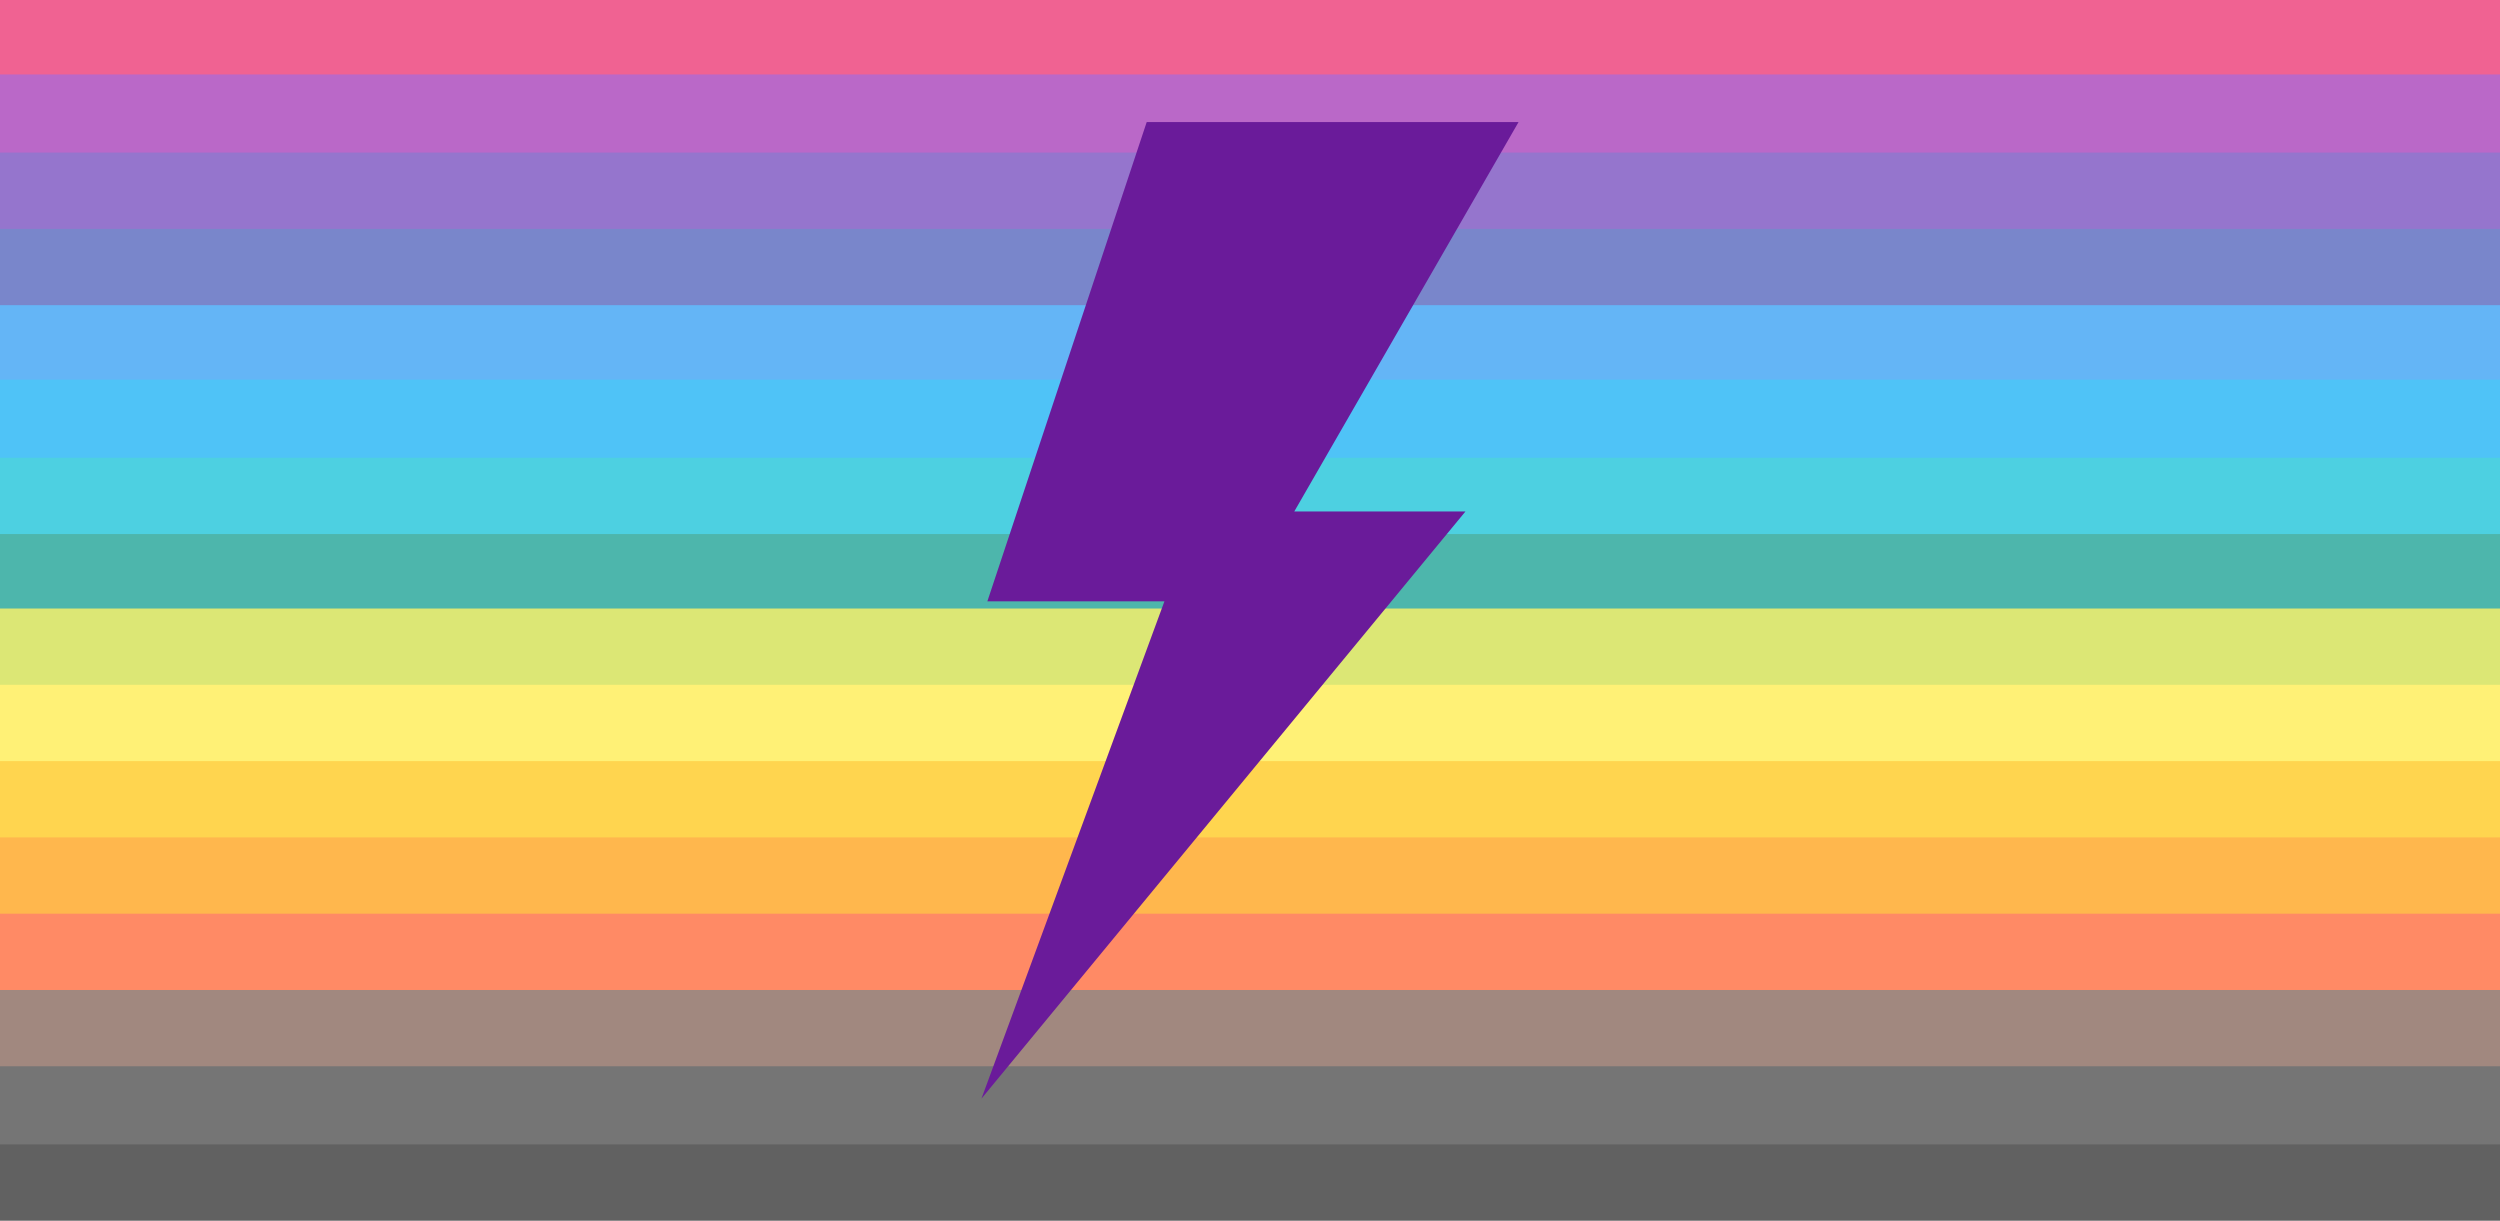
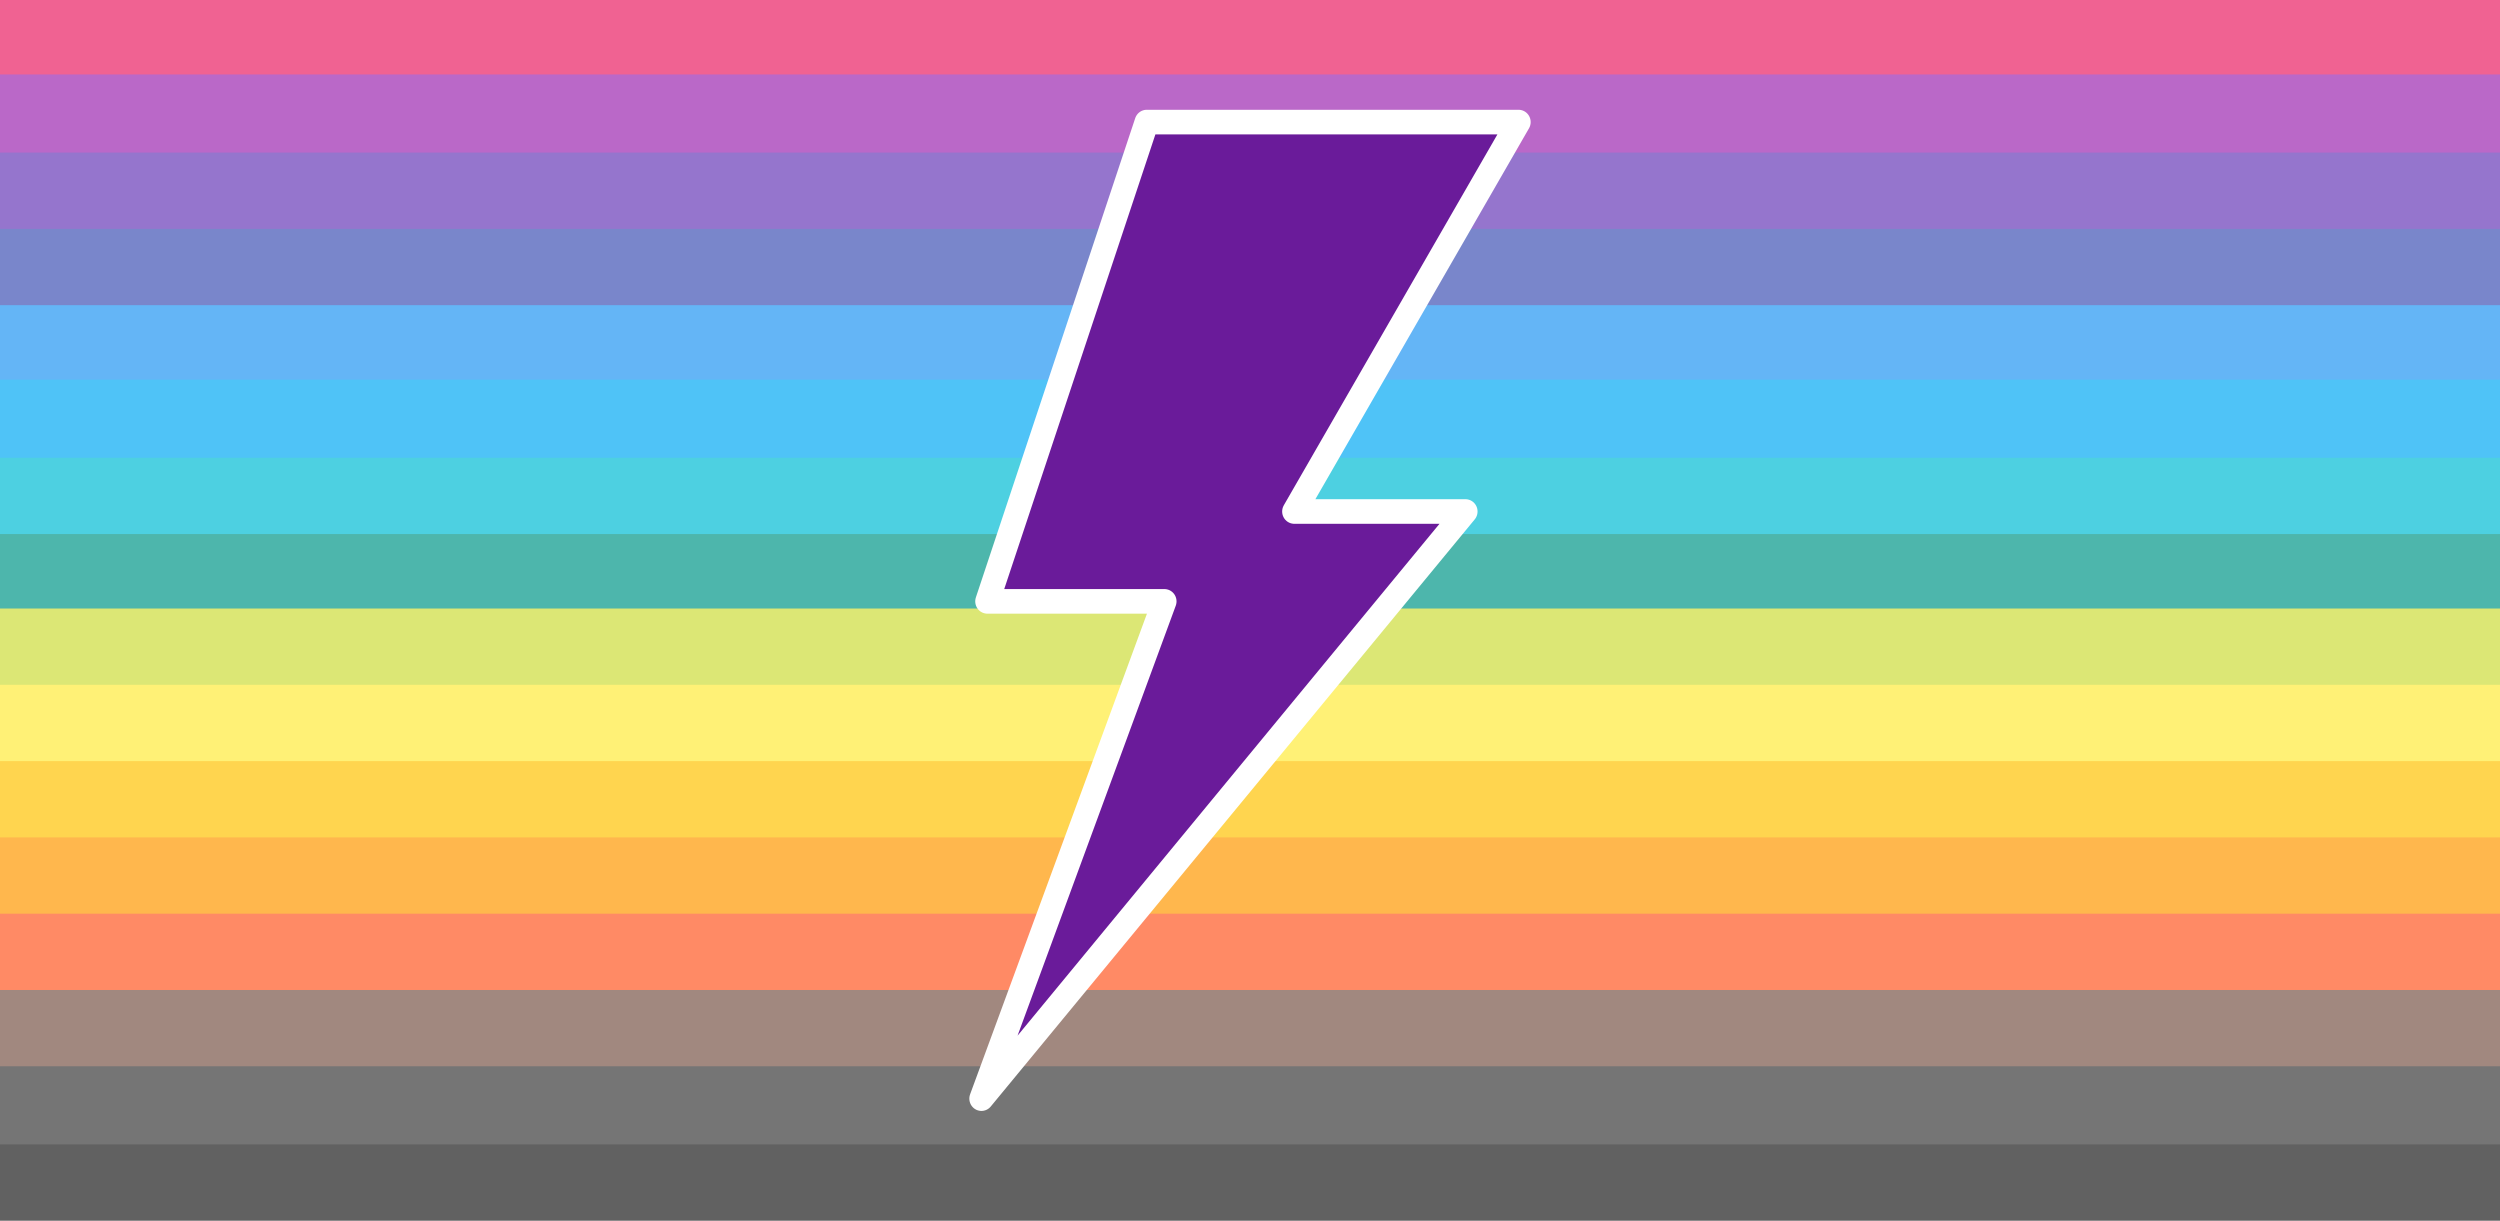
<svg xmlns="http://www.w3.org/2000/svg" width="1024" height="500" viewBox="0 0 1024 500" id="svg2" version="1.1">
  <defs id="defs4" />
  <g id="layer1" transform="translate(0,-552.3622)">
    <rect style="fill:#616161;fill-opacity:1;stroke:none" id="rect8616" width="1024" height="32" x="0" y="1020.362" />
    <rect style="fill:#4db6ac;fill-opacity:1;stroke:none" id="rect8616-7" width="1024" height="32" x="0" y="770.362" />
    <rect style="fill:#dce775;fill-opacity:1;stroke:none" id="rect8616-63" width="1024" height="32" x="0" y="801.612" />
    <rect style="fill:#fff176;fill-opacity:1;stroke:none" id="rect8616-5" width="1024" height="32" x="0" y="832.862" />
    <rect style="fill:#ffd54f;fill-opacity:1;stroke:none" id="rect8616-13" width="1024" height="32" x="0" y="864.112" />
    <rect style="fill:#ffb74d;fill-opacity:1;stroke:none" id="rect8616-0" width="1024" height="32" x="0" y="895.362" />
    <rect style="fill:#ff8a65;fill-opacity:1;stroke:none" id="rect8616-36" width="1024" height="32" x="0" y="926.612" />
    <rect style="fill:#a1887f;fill-opacity:1;stroke:none" id="rect8616-57" width="1024" height="32" x="0" y="957.862" />
    <rect style="fill:#757575;fill-opacity:1;stroke:none" id="rect8616-31" width="1024" height="32" x="0" y="989.112" />
    <rect style="fill:#4dd0e1;fill-opacity:1;stroke:none" id="rect8616-63-0" width="1024" height="32" x="0" y="739.112" />
    <rect style="fill:#64b5f6;fill-opacity:1;stroke:none" id="rect8616-5-2" width="1024" height="32" x="0" y="676.612" />
    <rect style="fill:#4fc3f7;fill-opacity:1;stroke:none" id="rect8616-13-6" width="1024" height="32" x="0" y="707.862" />
    <rect style="fill:#7986cb;fill-opacity:1;stroke:none" id="rect8616-0-2" width="1024" height="32" x="0" y="645.362" />
    <rect style="fill:#9575cd;fill-opacity:1;stroke:none" id="rect8616-36-7" width="1024" height="32" x="0" y="614.112" />
    <rect style="fill:#f06292;fill-opacity:1;stroke:none" id="rect8616-57-9" width="1024" height="32" x="0" y="551.612" />
    <rect style="fill:#ba68c8;fill-opacity:1;stroke:none" id="rect8616-31-7" width="1024" height="32" x="0" y="582.862" />
  </g>
  <g id="layer2">
-     <g id="g8916" transform="matrix(0.9851687,0,0,1,314.9663,50)" style="fill:#6a1b9a;fill-opacity:1;stroke:none;stroke-opacity:1">
-       <polygon id="polygon8918" points="289.571,159.509 218.405,159.509 311.656,0 157.055,0 90.798,196.319 164.417,196.319 88.344,400 " style="fill:#6a1b9a;fill-opacity:1;stroke:none;stroke-opacity:1" />
+     <g id="g8916" transform="matrix(0.9851687,0,0,1,314.9663,50)" style="fill:#6a1b9a;fill-opacity:1;stroke:#ffffff;stroke-opacity:1;stroke-width:10.075;stroke-miterlimit:4;stroke-dasharray:none;stroke-linejoin:round">
+       <polygon id="polygon8918" points="218.405,159.509 311.656,0 157.055,0 90.798,196.319 164.417,196.319 88.344,400 289.571,159.509 " style="fill:#6a1b9a;fill-opacity:1;stroke:#ffffff;stroke-opacity:1;stroke-width:10.075;stroke-miterlimit:4;stroke-dasharray:none;stroke-linejoin:round" />
    </g>
  </g>
</svg>
